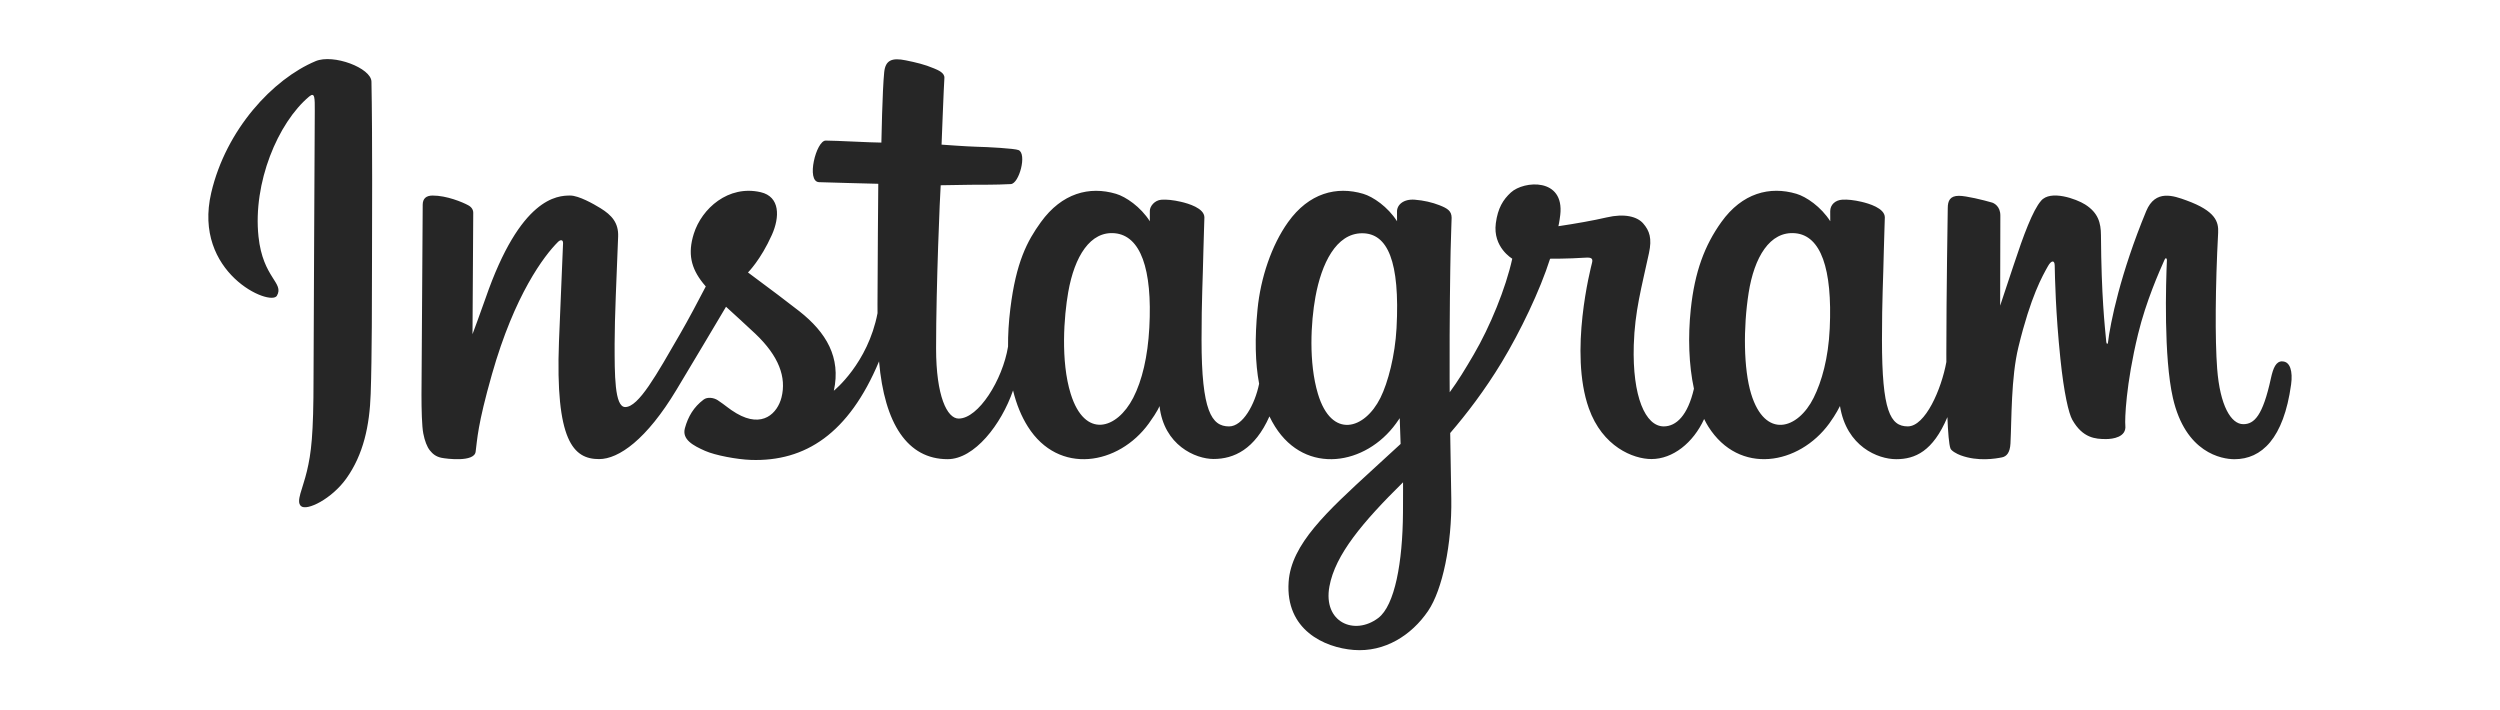
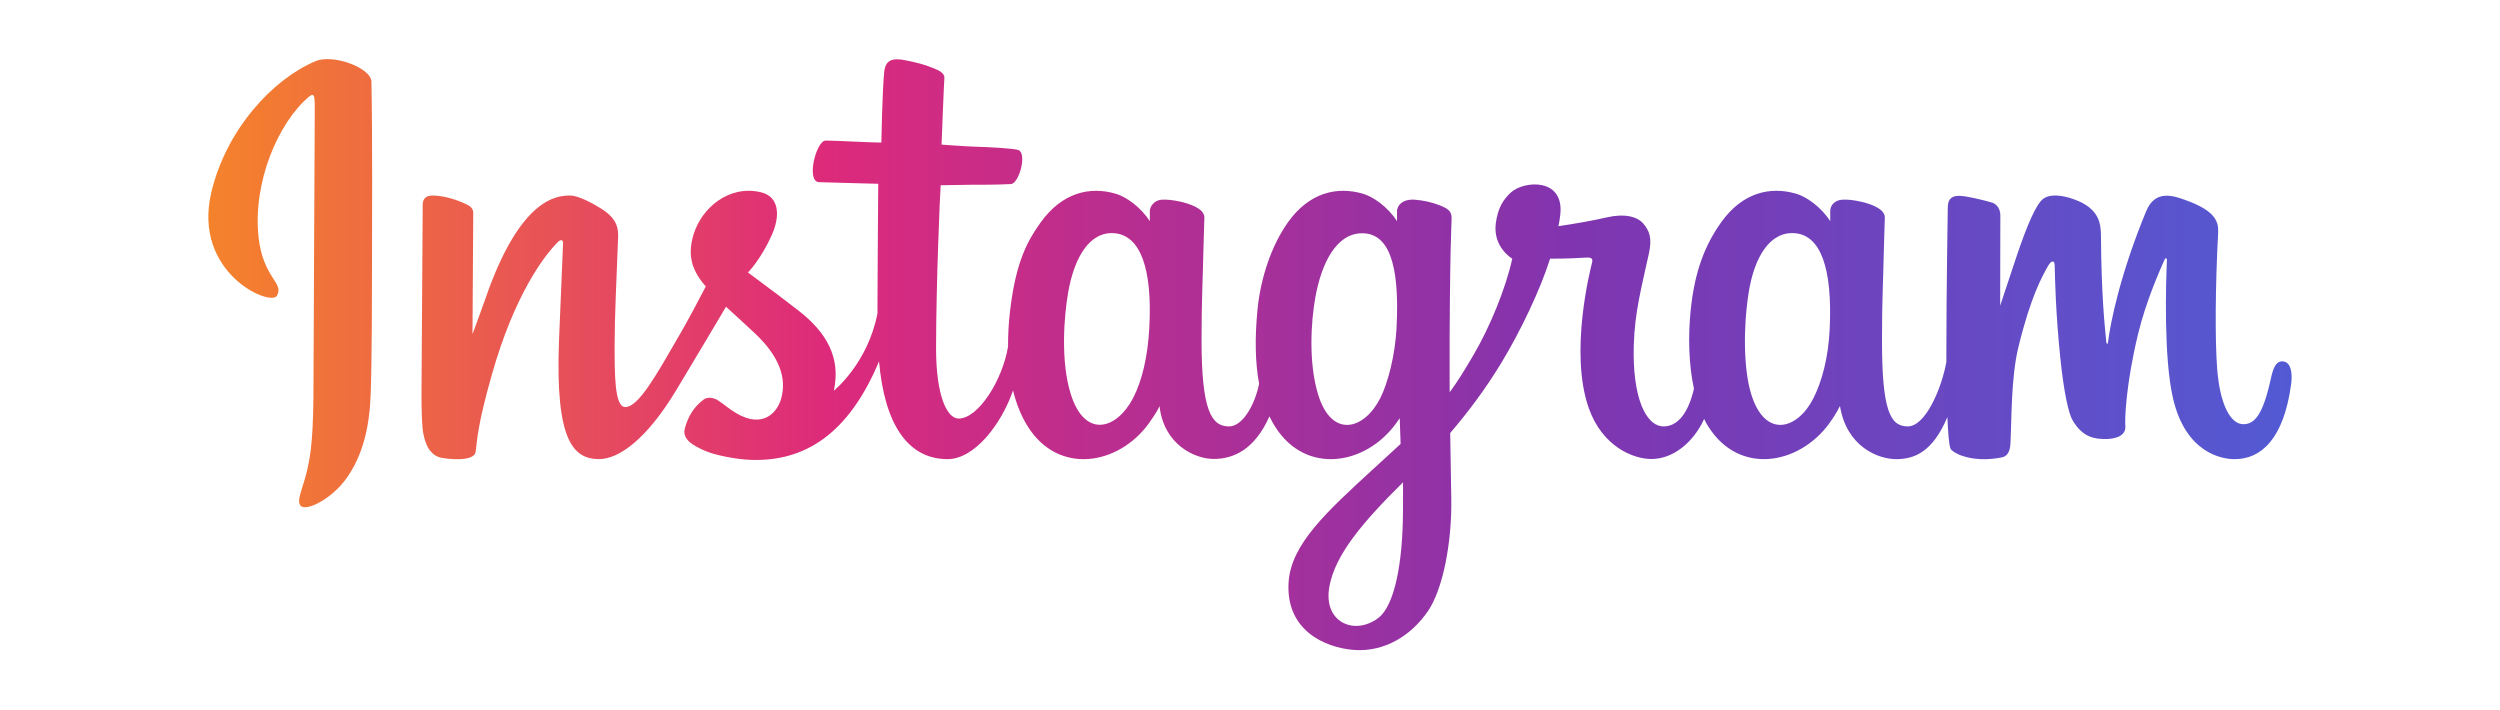
- <svg xmlns="http://www.w3.org/2000/svg" id="svg4" height="70.919" viewBox="0 0 300 85.103" width="250" version="1.1">
-   <path id="path2" stroke-width=".316" fill="#262626" d="m37.867 7.341c-5.117 2.142-10.742 8.193-12.519 15.788-2.25 9.623 7.113 13.693 7.881 12.359 0.904-1.568-1.678-2.098-2.209-7.091-0.687-6.449 2.311-13.655 6.085-16.817 0.701-0.587 0.668 0.23 0.668 1.742 0 2.704-0.149 26.982-0.149 32.049 0 6.856-0.283 9.021-0.792 11.16-0.515 2.168-1.344 3.633-0.716 4.197 0.701 0.631 3.696-0.87 5.429-3.29 2.079-2.902 2.807-6.387 2.937-10.171 0.158-4.562 0.151-11.802 0.158-15.931 0.006-3.787 0.064-14.877-0.066-21.543-0.032-1.635-4.567-3.351-6.707-2.454m181.7 32.088c-0.165 3.564-0.954 6.35-1.933 8.315-1.896 3.804-5.829 4.986-7.499-0.483-0.91-2.981-0.953-7.96-0.298-12.12 0.666-4.238 2.526-7.438 5.606-7.15 3.038 0.285 4.46 4.199 4.125 11.437zm-51.21 22.114c-0.041 5.922-0.973 11.115-2.972 12.623-2.835 2.139-6.645 0.534-5.856-3.787 0.698-3.824 4-7.73 8.836-12.501 0 0 0.01 1.088-0.008 3.666zm-0.774-22.148c-0.173 3.246-1.015 6.508-1.933 8.35-1.895 3.804-5.857 4.994-7.499-0.483-1.123-3.742-0.854-8.585-0.298-11.637 0.721-3.959 2.468-7.632 5.606-7.632 3.051 0 4.555 3.347 4.125 11.402zm-29.666-0.05c-0.186 3.438-0.857 6.312-1.933 8.4-1.947 3.778-5.8 4.976-7.499-0.483-1.225-3.937-0.808-9.305-0.298-12.204 0.756-4.303 2.65-7.354 5.606-7.065 3.036 0.297 4.513 4.199 4.125 11.353zm135.95 4.016c-0.742 0-1.081 0.765-1.361 2.053-0.972 4.478-1.994 5.489-3.311 5.489-1.472 0-2.795-2.217-3.135-6.656-0.267-3.49-0.224-9.916 0.117-16.308 0.07-1.313-0.292-2.613-3.815-3.892-1.516-0.55-3.719-1.361-4.816 1.287-3.099 7.481-4.312 13.421-4.598 15.834-0.015 0.125-0.168 0.15-0.195-0.141-0.182-1.933-0.588-5.444-0.639-12.822-0.01-1.44-0.315-2.665-1.904-3.668-1.031-0.651-4.162-1.802-5.289-0.433-0.977 1.12-2.108 4.135-3.283 7.708-0.955 2.904-1.62 4.869-1.62 4.869s0.013-7.836 0.024-10.809c0.005-1.121-0.764-1.495-0.996-1.563-1.044-0.303-3.101-0.809-3.974-0.809-1.077 0-1.341 0.602-1.341 1.48 0 0.115-0.17 10.317-0.17 17.452 0 0.31 0 0.648 0.003 1.007-0.596 3.279-2.528 7.73-4.63 7.73-2.104 0-3.097-1.861-3.097-10.366 0-4.962 0.149-7.119 0.222-10.707 0.043-2.067 0.125-3.654 0.12-4.014-0.015-1.105-1.925-1.661-2.814-1.867-0.893-0.207-1.669-0.288-2.275-0.253-0.858 0.048-1.464 0.611-1.464 1.385 0 0.415 0.005 1.204 0.005 1.204-1.105-1.736-2.881-2.944-4.063-3.294-3.184-0.946-6.506-0.108-9.012 3.399-1.992 2.786-3.192 5.942-3.665 10.475-0.345 3.314-0.233 6.675 0.381 9.518-0.742 3.207-2.119 4.521-3.627 4.521-2.189 0-3.777-3.574-3.592-9.754 0.122-4.065 0.935-6.918 1.824-11.045 0.379-1.759 0.071-2.68-0.701-3.563-0.709-0.81-2.218-1.223-4.389-0.714-1.546 0.363-3.756 0.753-5.779 1.052 0 0 0.122-0.487 0.222-1.345 0.526-4.502-4.366-4.136-5.926-2.699-0.932 0.858-1.566 1.871-1.806 3.691-0.382 2.889 1.974 4.251 1.974 4.251-0.773 3.538-2.668 8.161-4.624 11.503-1.048 1.79-1.849 3.117-2.884 4.528-0.004-0.525-0.007-1.05-0.009-1.573-0.024-7.439 0.075-13.294 0.119-15.404 0.043-2.067 0.125-3.612 0.121-3.972-0.012-0.808-0.483-1.113-1.465-1.499-0.868-0.342-1.894-0.578-2.958-0.661-1.343-0.105-2.152 0.608-2.131 1.45 0.004 0.159 0.004 1.136 0.004 1.136-1.105-1.736-2.881-2.944-4.063-3.294-3.184-0.945-6.506-0.107-9.012 3.399-1.991 2.786-3.295 6.696-3.665 10.441-0.344 3.49-0.281 6.457 0.189 8.955-0.506 2.502-1.962 5.119-3.607 5.119-2.104 0-3.301-1.861-3.301-10.366 0-4.962 0.149-7.119 0.222-10.707 0.043-2.067 0.125-3.655 0.12-4.014-0.015-1.105-1.926-1.661-2.814-1.867-0.93-0.215-1.733-0.294-2.349-0.249-0.813 0.061-1.385 0.789-1.385 1.332v1.252c-1.105-1.736-2.881-2.944-4.063-3.294-3.184-0.945-6.487-0.094-9.012 3.399-1.646 2.277-2.979 4.802-3.665 10.391-0.198 1.615-0.286 3.128-0.274 4.541-0.656 4.014-3.556 8.641-5.927 8.641-1.388 0-2.709-2.692-2.709-8.428 0-7.642 0.473-18.522 0.553-19.57 0 0 2.996-0.051 3.577-0.058 1.495-0.016 2.848 0.019 4.839-0.083 0.999-0.051 1.96-3.634 0.93-4.078-0.467-0.201-3.768-0.377-5.077-0.404-1.1-0.025-4.164-0.252-4.164-0.252s0.275-7.222 0.339-7.984c0.054-0.636-0.768-0.963-1.24-1.162-1.147-0.485-2.173-0.717-3.39-0.968-1.681-0.347-2.443-0.008-2.592 1.411-0.224 2.153-0.34 8.458-0.34 8.458-1.233 0-5.446-0.241-6.68-0.241-1.146 0-2.383 4.93-0.799 4.99 1.823 0.071 5.001 0.132 7.107 0.195 0 0-0.094 11.059-0.094 14.474 0 0.363 0.003 0.713 0.004 1.052-1.159 6.043-5.243 9.307-5.243 9.307 0.877-3.998-0.914-7-4.141-9.541-1.189-0.936-3.535-2.709-6.161-4.652 0 0 1.521-1.499 2.869-4.514 0.956-2.136 0.997-4.58-1.349-5.119-3.876-0.891-7.071 1.955-8.024 4.994-0.738 2.354-0.345 4.101 1.102 5.915 0.106 0.133 0.22 0.268 0.338 0.404-0.875 1.686-2.077 3.956-3.095 5.717-2.825 4.888-4.959 8.754-6.572 8.754-1.289 0-1.272-3.925-1.272-7.6 0-3.168 0.234-7.931 0.421-12.863 0.062-1.631-0.754-2.56-2.121-3.402-0.831-0.511-2.603-1.516-3.63-1.516-1.537 0-5.971 0.209-10.16 12.328-0.528 1.527-1.565 4.311-1.565 4.311l0.089-14.573c0-0.342-0.182-0.672-0.599-0.898-0.706-0.383-2.591-1.167-4.268-1.167-0.799 0-1.198 0.372-1.198 1.112l-0.146 22.799c0 1.732 0.045 3.753 0.216 4.637 0.171 0.885 0.447 1.605 0.789 2.033 0.342 0.428 0.737 0.754 1.389 0.888 0.607 0.125 3.93 0.552 4.103-0.718 0.207-1.522 0.215-3.168 1.96-9.307 2.717-9.558 6.258-14.222 7.923-15.878 0.291-0.289 0.624-0.307 0.608 0.167-0.071 2.096-0.321 7.332-0.489 11.781-0.451 11.905 1.715 14.112 4.81 14.112 2.368 0 5.705-2.353 9.284-8.308 2.231-3.711 4.396-7.35 5.952-9.973 1.084 1.004 2.301 2.084 3.517 3.239 2.826 2.682 3.754 5.231 3.138 7.649-0.471 1.848-2.244 3.753-5.4 1.902-0.92-0.54-1.312-0.957-2.237-1.566-0.497-0.327-1.256-0.425-1.71-0.082-1.182 0.891-1.857 2.024-2.243 3.427-0.375 1.365 0.992 2.087 2.409 2.718 1.22 0.543 3.843 1.036 5.516 1.092 6.517 0.218 11.738-3.147 15.372-11.826 0.651 7.496 3.419 11.737 8.23 11.737 3.216 0 6.441-4.157 7.851-8.247 0.405 1.667 1.004 3.117 1.778 4.343 3.707 5.873 10.898 4.609 14.51-0.378 1.117-1.541 1.287-2.095 1.287-2.095 0.527 4.709 4.319 6.354 6.49 6.354 2.432 0 4.943-1.15 6.702-5.111 0.206 0.43 0.431 0.841 0.677 1.23 3.707 5.873 10.898 4.609 14.51-0.378 0.17-0.234 0.318-0.446 0.447-0.637l0.106 3.093s-2.061 1.89-3.325 3.05c-5.567 5.108-9.8 8.983-10.112 13.495-0.4 5.754 4.267 7.892 7.797 8.173 3.749 0.298 6.96-1.774 8.933-4.672 1.736-2.551 2.872-8.042 2.789-13.465-0.033-2.172-0.088-4.933-0.131-7.893 1.957-2.272 4.161-5.144 6.191-8.506 2.212-3.663 4.583-8.583 5.797-12.412 0 0 2.06 0.018 4.258-0.126 0.703-0.046 0.905 0.098 0.775 0.613-0.157 0.623-2.777 10.729-0.386 17.462 1.637 4.609 5.327 6.092 7.514 6.092 2.561 0 5.011-1.934 6.324-4.806 0.158 0.32 0.324 0.63 0.504 0.916 3.707 5.873 10.872 4.601 14.51-0.378 0.821-1.123 1.287-2.095 1.287-2.095 0.781 4.874 4.571 6.379 6.742 6.379 2.261 0 4.407-0.927 6.149-5.047 0.073 1.814 0.187 3.297 0.368 3.765 0.11 0.286 0.753 0.645 1.22 0.818 2.069 0.767 4.178 0.404 4.959 0.247 0.541-0.109 0.962-0.543 1.02-1.663 0.151-2.941 0.059-7.883 0.95-11.556 1.497-6.164 2.893-8.555 3.555-9.738 0.371-0.663 0.789-0.773 0.804-0.071 0.031 1.42 0.102 5.591 0.682 11.194 0.426 4.121 0.995 6.557 1.432 7.328 1.248 2.204 2.789 2.309 4.043 2.309 0.798 0 2.467-0.221 2.318-1.623-0.073-0.684 0.055-4.91 1.53-10.982 0.964-3.966 2.57-7.549 3.15-8.858 0.214-0.483 0.313-0.102 0.31-0.028-0.122 2.731-0.396 11.664 0.717 16.549 1.508 6.618 5.871 7.359 7.391 7.359 3.246 0 5.9-2.469 6.794-8.965 0.215-1.563-0.104-2.77-1.059-2.77" />
+ <svg xmlns="http://www.w3.org/2000/svg" width="250" height="71" viewBox="0 0 300 85.2">
+   <defs>
+     <linearGradient id="a" x1="0" x2="1" y1="0" y2="0">
+       <stop offset="0" stop-color="#f58529" />
+       <stop offset=".3" stop-color="#dd2a7b" />
+       <stop offset=".65" stop-color="#8134af" />
+       <stop offset="1" stop-color="#515bd4" />
+     </linearGradient>
+   </defs>
+   <path fill="url(#a)" d="M37.867 7.34c-5.117 2.143-10.742 8.194-12.519 15.79-2.25 9.623 7.113 13.693 7.881 12.359.904-1.568-1.678-2.098-2.21-7.092-.686-6.449 2.312-13.655 6.086-16.817.7-.587.668.23.668 1.743 0 2.704-.15 26.982-.15 32.049 0 6.856-.283 9.02-.792 11.16-.515 2.168-1.343 3.633-.716 4.197.702.631 3.696-.87 5.43-3.29 2.079-2.902 2.806-6.387 2.937-10.17.158-4.563.151-11.803.158-15.932.006-3.787.064-14.877-.067-21.543-.032-1.635-4.567-3.35-6.707-2.454m181.7 32.088c-.165 3.564-.954 6.35-1.933 8.316-1.895 3.804-5.829 4.985-7.5-.484-.91-2.98-.952-7.96-.297-12.12.666-4.238 2.526-7.438 5.605-7.15 3.038.286 4.46 4.2 4.125 11.438m-51.21 22.114c-.04 5.922-.973 11.115-2.972 12.623-2.835 2.139-6.645.535-5.856-3.787.698-3.824 4-7.73 8.836-12.5 0 0 .01 1.087-.008 3.665zm-.774-22.148c-.173 3.247-1.015 6.508-1.933 8.35-1.895 3.805-5.857 4.994-7.5-.483-1.122-3.742-.853-8.585-.298-11.637.721-3.96 2.468-7.632 5.606-7.632 3.05 0 4.555 3.347 4.125 11.402m-29.666-.05c-.186 3.439-.857 6.313-1.933 8.4-1.947 3.779-5.8 4.977-7.5-.483-1.224-3.937-.807-9.304-.298-12.204.756-4.303 2.65-7.354 5.606-7.065 3.036.297 4.513 4.2 4.125 11.353zm135.95 4.017c-.742 0-1.08.765-1.361 2.053-.972 4.478-1.994 5.489-3.311 5.489-1.472 0-2.795-2.218-3.135-6.656-.267-3.49-.224-9.916.118-16.308.07-1.314-.293-2.613-3.815-3.893-1.516-.55-3.72-1.36-4.816 1.288-3.1 7.48-4.313 13.42-4.598 15.834-.015.124-.168.15-.195-.142-.182-1.932-.588-5.444-.639-12.822-.01-1.44-.314-2.665-1.903-3.668-1.031-.65-4.162-1.802-5.29-.433-.976 1.12-2.107 4.135-3.282 7.709-.955 2.904-1.62 4.869-1.62 4.869s.012-7.837.023-10.81c.005-1.12-.764-1.495-.996-1.562-1.044-.303-3.1-.81-3.974-.81-1.077 0-1.34.603-1.34 1.48 0 .115-.17 10.317-.17 17.452l.002 1.007c-.596 3.28-2.528 7.73-4.63 7.73-2.103 0-3.096-1.86-3.096-10.366 0-4.961.149-7.119.222-10.707.043-2.067.125-3.654.12-4.014-.015-1.105-1.925-1.662-2.814-1.867-.893-.208-1.669-.288-2.275-.254-.857.049-1.464.611-1.464 1.385 0 .415.005 1.204.005 1.204-1.105-1.736-2.881-2.944-4.063-3.294-3.184-.945-6.506-.108-9.012 3.399-1.992 2.786-3.192 5.942-3.665 10.475-.345 3.314-.233 6.675.381 9.518-.741 3.207-2.119 4.521-3.627 4.521-2.19 0-3.776-3.573-3.592-9.754.121-4.065.935-6.918 1.824-11.045.38-1.76.071-2.68-.702-3.563-.708-.81-2.218-1.223-4.388-.715-1.546.363-3.757.753-5.78 1.053 0 0 .123-.487.223-1.345.526-4.502-4.366-4.137-5.926-2.7-.932.86-1.566 1.872-1.807 3.692-.381 2.889 1.975 4.251 1.975 4.251-.773 3.539-2.668 8.161-4.625 11.503-1.047 1.79-1.849 3.118-2.884 4.528l-.009-1.573c-.023-7.44.076-13.294.12-15.404.042-2.067.125-3.612.12-3.972-.011-.808-.483-1.113-1.465-1.5a10.4 10.4 0 0 0-2.957-.66c-1.344-.105-2.153.608-2.132 1.45.004.16.004 1.136.004 1.136-1.104-1.736-2.88-2.944-4.063-3.294-3.184-.945-6.506-.108-9.012 3.399-1.99 2.786-3.295 6.695-3.664 10.44-.344 3.49-.28 6.457.188 8.956-.506 2.502-1.961 5.118-3.607 5.118-2.104 0-3.301-1.86-3.301-10.366 0-4.961.149-7.119.222-10.707.042-2.067.124-3.654.12-4.014-.016-1.105-1.926-1.661-2.814-1.867-.93-.216-1.733-.295-2.35-.25-.813.061-1.385.79-1.385 1.333v1.252c-1.105-1.736-2.881-2.944-4.063-3.294-3.184-.945-6.487-.094-9.012 3.399-1.646 2.277-2.979 4.802-3.665 10.39a35 35 0 0 0-.274 4.542c-.656 4.014-3.556 8.641-5.927 8.641-1.388 0-2.71-2.692-2.71-8.428 0-7.642.473-18.522.553-19.57 0 0 2.997-.051 3.577-.058 1.495-.016 2.848.019 4.84-.083.998-.05 1.96-3.634.93-4.078-.468-.2-3.77-.376-5.078-.404-1.1-.025-4.163-.252-4.163-.252s.274-7.221.338-7.984c.055-.636-.768-.963-1.24-1.162-1.147-.485-2.173-.717-3.39-.968-1.68-.347-2.443-.008-2.592 1.41-.224 2.153-.34 8.459-.34 8.459-1.234 0-5.447-.241-6.68-.241-1.147 0-2.384 4.93-.799 4.99 1.823.07 5 .132 7.107.195 0 0-.094 11.06-.094 14.474q.001.544.004 1.053c-1.159 6.042-5.242 9.307-5.242 9.307.877-3.998-.915-7-4.141-9.541-1.19-.936-3.536-2.71-6.162-4.652 0 0 1.521-1.499 2.87-4.514.955-2.136.997-4.58-1.349-5.12-3.875-.89-7.07 1.955-8.024 4.994-.738 2.354-.344 4.1 1.102 5.915q.16.2.339.404c-.875 1.687-2.077 3.957-3.095 5.717-2.825 4.888-4.96 8.755-6.572 8.755-1.29 0-1.272-3.926-1.272-7.6 0-3.169.233-7.932.42-12.864.062-1.63-.753-2.56-2.12-3.401-.831-.512-2.604-1.517-3.63-1.517-1.537 0-5.971.21-10.16 12.328-.529 1.527-1.566 4.31-1.566 4.31l.09-14.572c0-.342-.183-.672-.6-.898-.705-.384-2.59-1.168-4.267-1.168q-1.199 0-1.198 1.113l-.146 22.799c0 1.732.045 3.753.216 4.637.171.885.447 1.605.79 2.033.342.428.737.754 1.39.888.606.125 3.93.552 4.102-.718.207-1.522.215-3.168 1.96-9.308 2.716-9.558 6.258-14.222 7.923-15.878.291-.289.624-.306.608.168-.071 2.095-.321 7.331-.49 11.78-.45 11.906 1.715 14.113 4.81 14.113 2.368 0 5.706-2.353 9.284-8.309 2.23-3.711 4.396-7.35 5.952-9.973 1.085 1.004 2.301 2.085 3.518 3.239 2.826 2.682 3.753 5.23 3.138 7.648-.471 1.849-2.244 3.754-5.4 1.902-.92-.54-1.313-.957-2.238-1.566-.496-.327-1.255-.425-1.71-.082-1.182.89-1.857 2.024-2.243 3.427-.376 1.365.992 2.086 2.409 2.718 1.22.543 3.843 1.035 5.516 1.091 6.517.218 11.738-3.147 15.372-11.826.65 7.496 3.419 11.737 8.23 11.737 3.216 0 6.44-4.157 7.85-8.247.405 1.667 1.004 3.117 1.778 4.343 3.707 5.873 10.898 4.609 14.51-.378 1.117-1.541 1.287-2.095 1.287-2.095.527 4.71 4.319 6.354 6.49 6.354 2.432 0 4.943-1.15 6.702-5.111q.31.645.678 1.23c3.706 5.873 10.898 4.609 14.51-.378q.254-.352.447-.637l.106 3.093-3.326 3.05c-5.567 5.108-9.8 8.983-10.112 13.495-.4 5.754 4.267 7.892 7.798 8.173 3.749.297 6.96-1.774 8.933-4.672 1.736-2.552 2.872-8.043 2.789-13.465-.033-2.172-.088-4.933-.131-7.893 1.957-2.273 4.161-5.144 6.19-8.506 2.213-3.664 4.584-8.583 5.798-12.412 0 0 2.06.018 4.258-.126.703-.046.905.097.775.613-.157.622-2.777 10.729-.386 17.462 1.637 4.609 5.327 6.091 7.514 6.091 2.561 0 5.011-1.934 6.324-4.805.158.32.324.63.504.916 3.707 5.873 10.872 4.601 14.51-.379.821-1.123 1.287-2.094 1.287-2.094.78 4.873 4.57 6.379 6.742 6.379 2.261 0 4.407-.927 6.148-5.047.073 1.814.187 3.297.368 3.765.11.286.753.645 1.22.818 2.07.767 4.18.405 4.96.247.54-.11.962-.543 1.02-1.664.151-2.941.058-7.883.95-11.556 1.497-6.163 2.893-8.554 3.555-9.738.37-.663.79-.773.804-.07.031 1.42.102 5.59.682 11.193.426 4.121.995 6.557 1.432 7.328 1.248 2.204 2.788 2.309 4.043 2.309.798 0 2.468-.22 2.318-1.624-.072-.683.055-4.91 1.53-10.982.964-3.965 2.57-7.548 3.15-8.858.214-.483.313-.102.31-.028-.122 2.73-.396 11.664.717 16.549 1.508 6.618 5.87 7.359 7.39 7.359 3.246 0 5.9-2.47 6.795-8.965.215-1.564-.104-2.77-1.06-2.77" />
</svg>
